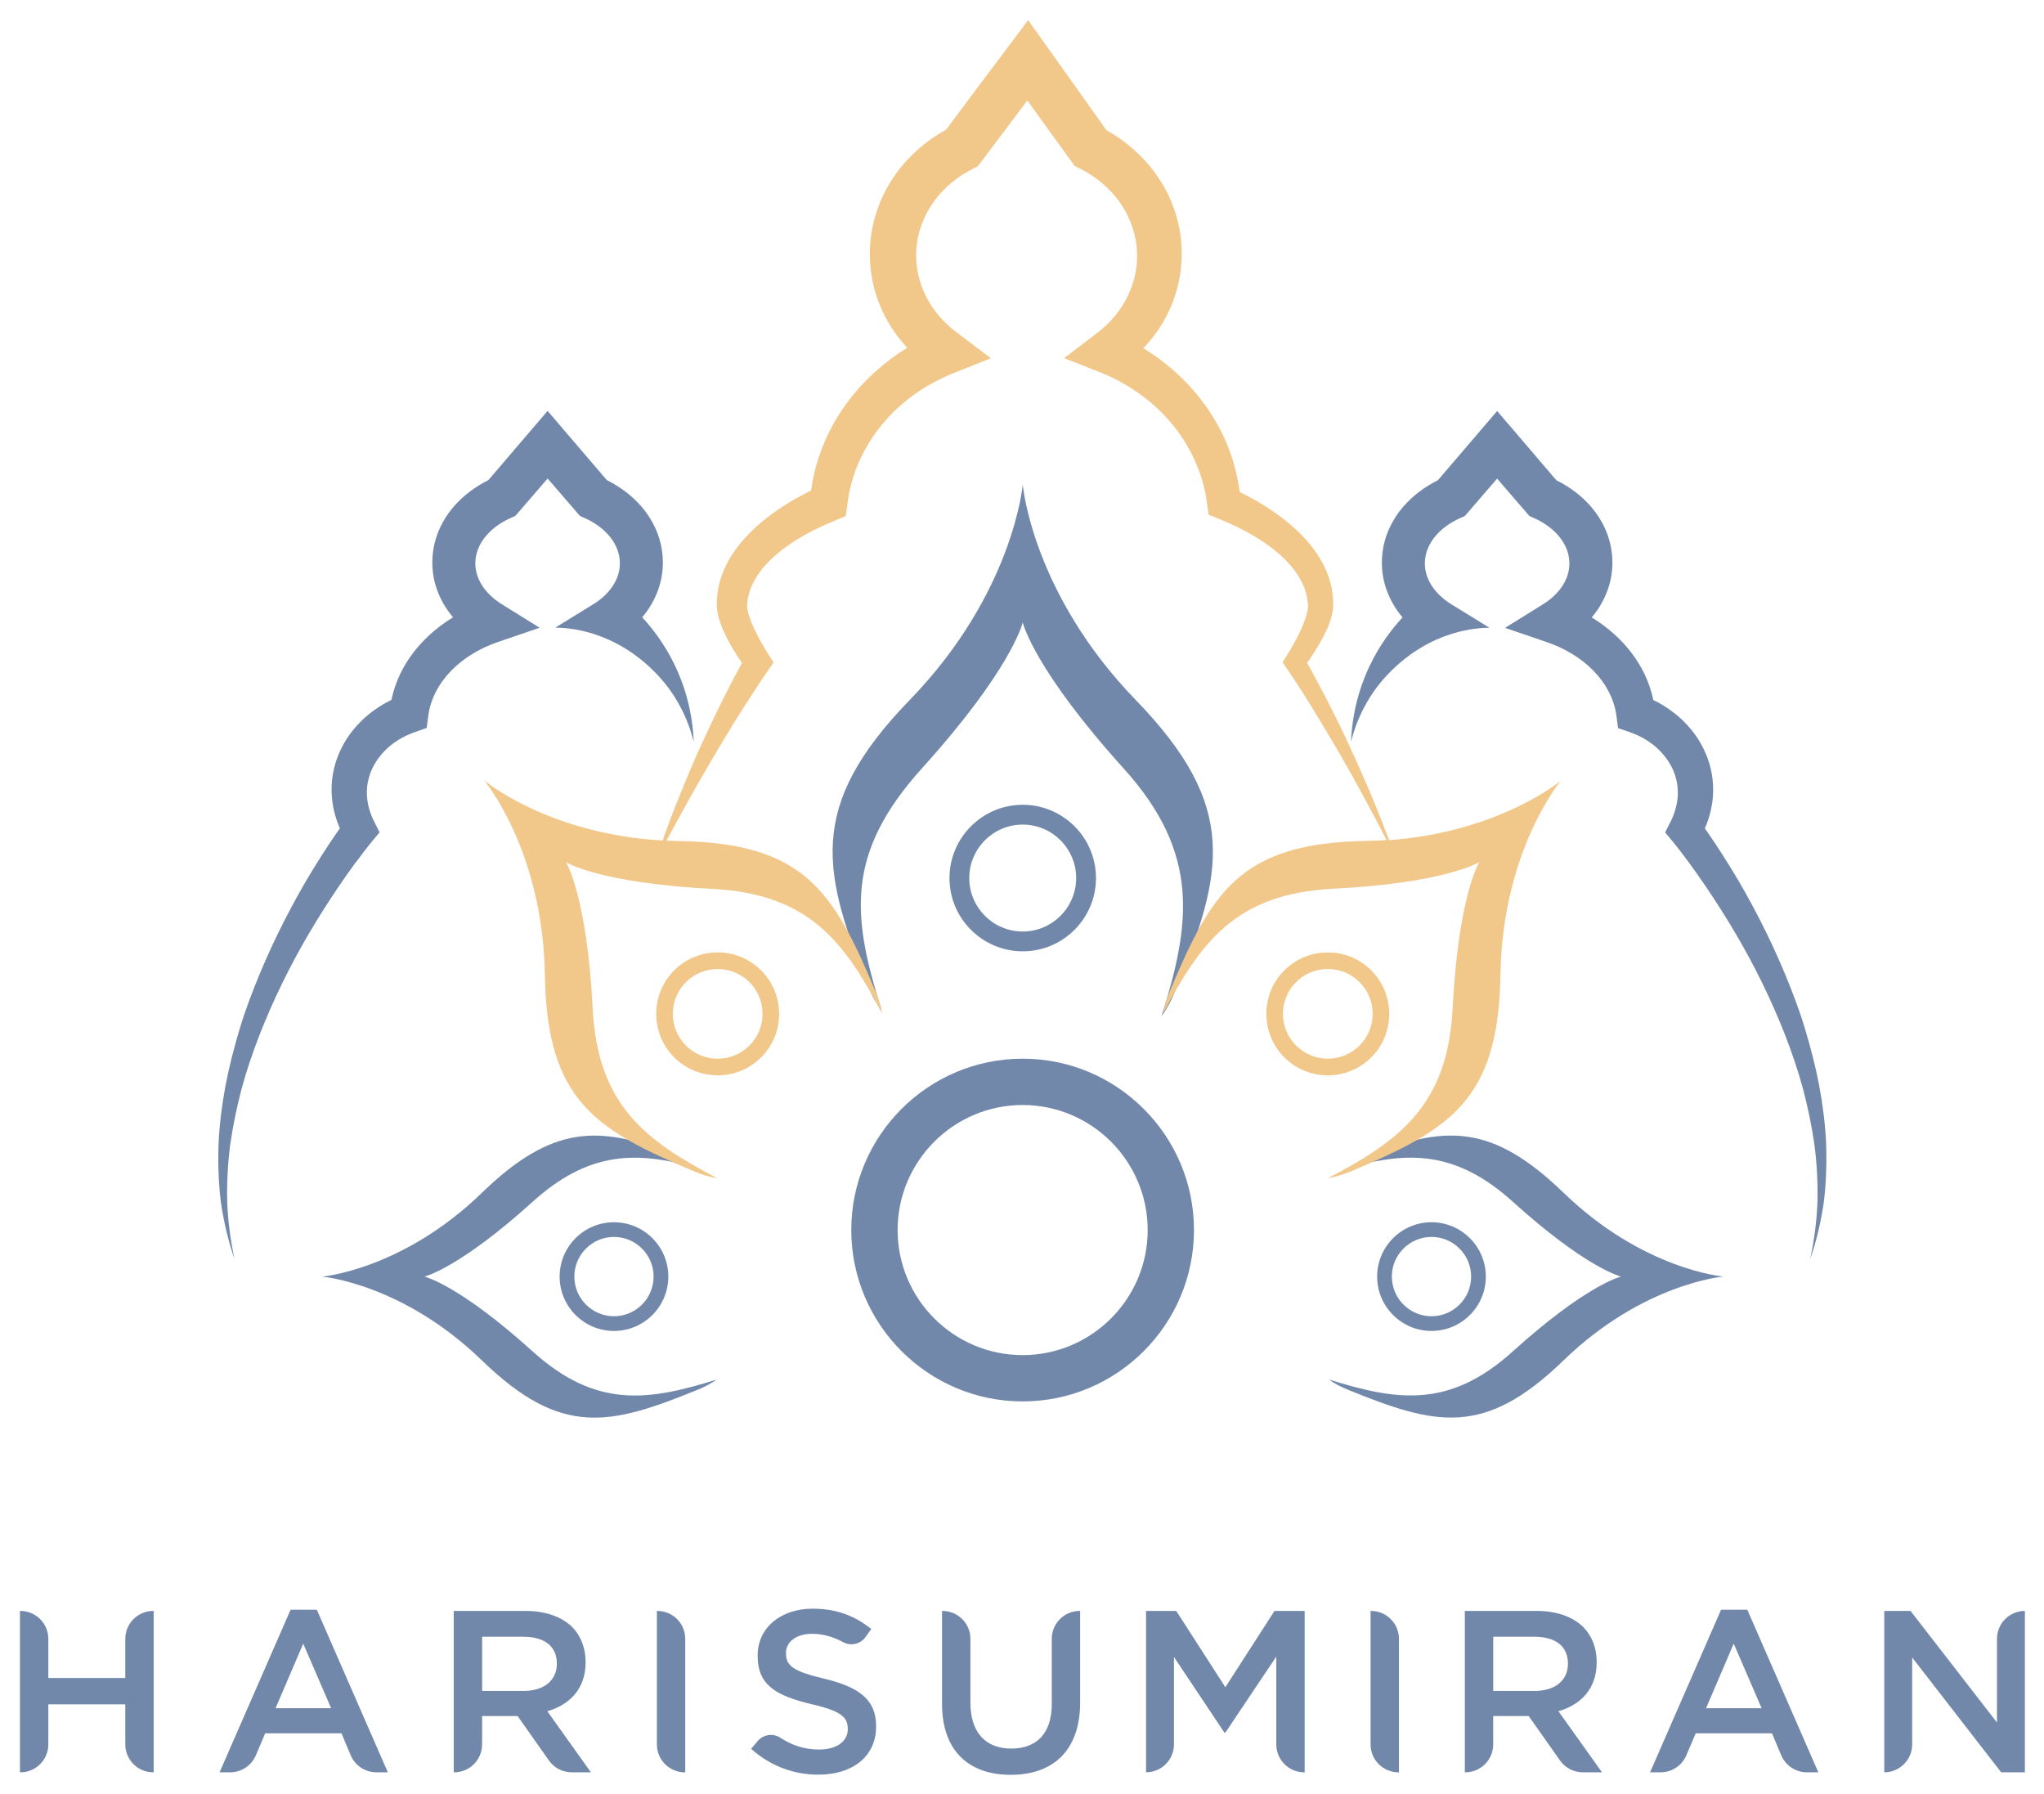
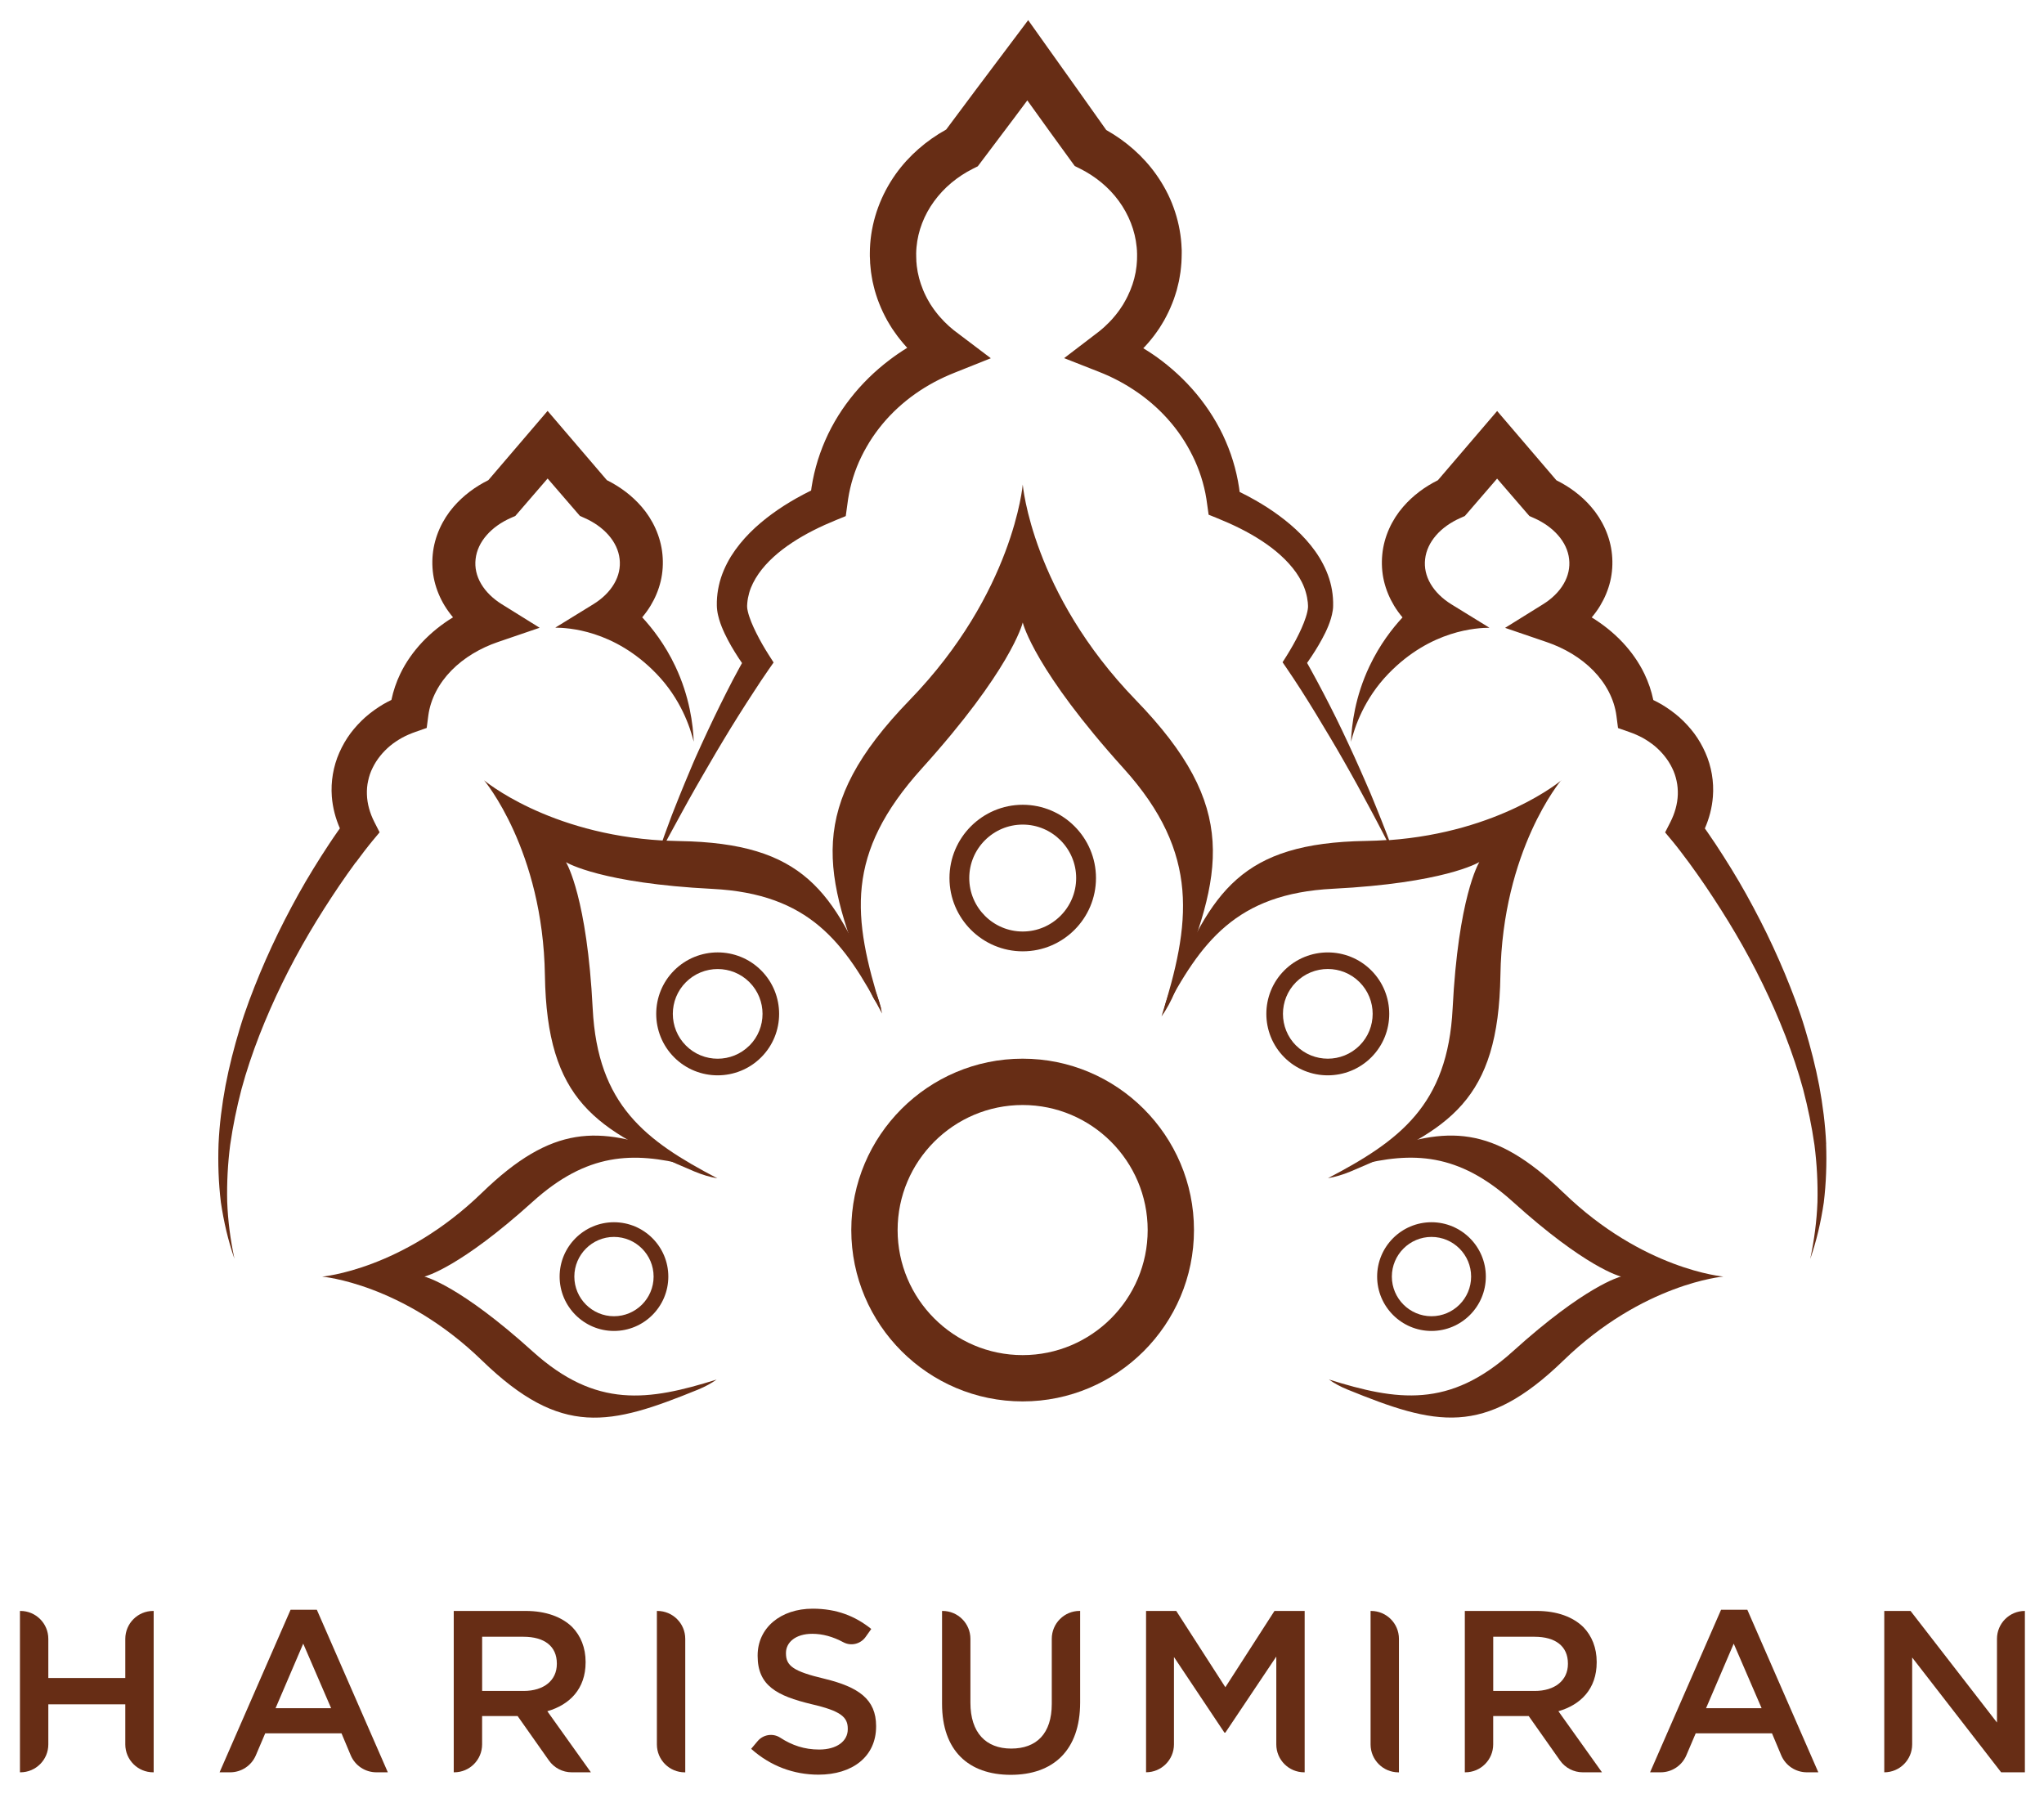
<svg xmlns="http://www.w3.org/2000/svg" viewBox="573.79 329.76 616.79 541.27">
  <defs>
-     <style>.cls-1{fill:#f2c78a;}.cls-2{fill:#7288aa;}</style>
+     <style>.cls-1,.cls-2{fill:#672d15;}</style>
  </defs>
  <g>
    <path class="cls-2" d="M882.38,649.19c-28.51,0-51.71,23.19-51.71,51.7s23.2,51.71,51.71,51.71,51.7-23.19,51.7-51.71-23.19-51.7-51.7-51.7Zm0,89.44c-20.81,0-37.73-16.93-37.73-37.73s16.93-37.73,37.73-37.73,37.73,16.93,37.73,37.73-16.93,37.73-37.73,37.73Z" />
    <path class="cls-2" d="M1022.15,714.94c0-9.04-7.36-16.4-16.4-16.4s-16.4,7.36-16.4,16.4,7.35,16.4,16.4,16.4,16.4-7.35,16.4-16.4Zm-28.36,0c0-6.6,5.37-11.97,11.96-11.97s11.96,5.37,11.96,11.97-5.37,11.96-11.96,11.96-11.96-5.37-11.96-11.96Z" />
    <path class="cls-2" d="M1045.58,689.63c-21.32-20.67-35.27-20.07-56.7-12.11-1,1.39-2.48,2.49-4.11,3.15,1.3-.53-.06,.07-.32,.19-.34,.17-.68,.35-1.01,.52,16.55-4.22,30.46-3.83,46.86,10.98,21.88,19.77,32.2,22.46,32.64,22.57-.44,.11-10.76,2.8-32.64,22.57-19.17,17.32-34.94,14.92-55.51,8.49,1.58,1.12,3.43,2.15,5.61,3.03,26.53,10.8,41.18,14.49,65.18-8.78,24-23.27,48.24-25.31,48.24-25.31h-.01s.02,0,.02,0c0,0-24.24-2.04-48.24-25.31Z" />
    <path class="cls-2" d="M904.51,594.69c0-12.19-9.92-22.11-22.1-22.11s-22.11,9.92-22.11,22.11,9.92,22.11,22.11,22.11,22.1-9.92,22.1-22.11Zm-38.24,0c0-8.89,7.24-16.13,16.13-16.13s16.13,7.24,16.13,16.13-7.24,16.13-16.13,16.13-16.13-7.24-16.13-16.13Z" />
    <path class="cls-2" d="M882.41,475.95v.02s0-.02,0-.02c0,0-2.75,32.68-34.13,65.04-31.37,32.36-26.4,52.12-11.84,87.88,1.19,2.93,1.74,3.19,3.26,5.32-8.66-27.73-11.06-46.75,12.28-72.59,26.65-29.5,30.28-43.42,30.43-44.01,.15,.59,3.78,14.51,30.43,44.01,23.35,25.84,20.12,47.1,11.45,74.84,1.51-2.13,2.89-4.63,4.09-7.56,14.57-35.77,19.53-55.52-11.84-87.88-31.37-32.36-34.13-65.04-34.13-65.04Z" />
    <path class="cls-2" d="M742.66,714.94c0,9.04,7.36,16.4,16.4,16.4s16.4-7.35,16.4-16.4-7.35-16.4-16.4-16.4-16.4,7.36-16.4,16.4Zm28.36,0c0,6.6-5.37,11.96-11.96,11.96s-11.96-5.37-11.96-11.96,5.37-11.97,11.96-11.97,11.96,5.37,11.96,11.97Z" />
    <path class="cls-2" d="M734.51,737.51c-21.88-19.77-32.2-22.46-32.64-22.57,.44-.11,10.76-2.8,32.64-22.57,16.4-14.81,30.3-15.2,46.86-10.98-.34-.18-.67-.35-1.01-.52-.26-.13-1.62-.72-.32-.19-1.62-.66-3.11-1.76-4.11-3.15-21.44-7.96-35.38-8.56-56.7,12.11-24,23.27-48.24,25.31-48.24,25.31h.02s-.01,0-.01,0c0,0,24.24,2.04,48.24,25.31,24,23.27,38.66,19.58,65.18,8.78,2.17-.89,4.02-1.91,5.61-3.03-20.57,6.43-36.34,8.82-55.51-8.49Z" />
    <path class="cls-2" d="M1124.85,674.92c-.27-5.9-1.02-11.77-2.1-17.58-1.11-5.81-2.59-11.54-4.3-17.2-1.69-5.67-3.83-11.19-6.08-16.65-2.28-5.45-4.76-10.82-7.46-16.08-2.7-5.26-5.55-10.44-8.66-15.48-1.55-2.52-3.14-5.02-4.78-7.5-.83-1.23-1.66-2.47-2.51-3.69-.24-.34-.48-.68-.72-1.02,1.31-3,2.17-6.23,2.43-9.6,.35-4.49-.44-9.14-2.27-13.25-.91-2.06-2.03-4.02-3.36-5.81-1.34-1.78-2.85-3.41-4.49-4.88-1.66-1.45-3.44-2.73-5.31-3.85-.83-.49-1.69-.93-2.55-1.35-.57-2.74-1.48-5.4-2.68-7.89-1.7-3.53-3.97-6.71-6.57-9.49-2.79-2.97-5.95-5.47-9.34-7.55,.93-1.1,1.79-2.27,2.55-3.54,1.35-2.24,2.41-4.73,3.04-7.36,.63-2.63,.79-5.38,.53-8.07-.51-5.43-2.93-10.52-6.28-14.38-2.98-3.47-6.62-6.1-10.5-8.03l-12.84-15.01-5.04-5.89-5.04,5.89-12.84,15c-3.88,1.93-7.51,4.57-10.5,8.04-3.35,3.85-5.77,8.95-6.28,14.38-.26,2.7-.1,5.44,.53,8.08,.63,2.63,1.69,5.12,3.04,7.36,.76,1.26,1.62,2.43,2.54,3.53-3.02,3.26-6.85,8.14-9.98,14.75-4.35,9.2-5.36,17.59-5.57,22.78,1.12-4.45,3.92-12.92,11.31-20.56,12.86-13.28,26.84-13.82,30.48-13.85-3.84-2.36-7.68-4.73-11.52-7.09-2.65-1.63-4.85-3.77-6.24-6.14-1.4-2.37-1.96-4.94-1.66-7.5,.28-2.53,1.43-5,3.31-7.16,1.87-2.16,4.43-3.94,7.29-5.21l1.37-.61,.98-1.13,8.77-10.16,8.77,10.16,.98,1.13,1.37,.61c2.86,1.26,5.42,3.05,7.29,5.21,1.89,2.15,3.04,4.62,3.32,7.16,.3,2.56-.26,5.13-1.66,7.51-1.38,2.38-3.59,4.51-6.24,6.15l-11.42,7.1,12.58,4.3c5.33,1.82,10.26,4.73,14.03,8.58,3.77,3.84,6.33,8.6,6.99,13.66l.48,3.69,3.39,1.19c1.4,.49,2.76,1.07,4.05,1.77,1.28,.72,2.49,1.54,3.62,2.45,2.21,1.87,4.05,4.12,5.26,6.63,.63,1.25,1.07,2.57,1.35,3.91,.3,1.35,.41,2.73,.37,4.12-.09,2.79-.9,5.67-2.24,8.3l-1.59,3.12,2.09,2.5c.82,.98,1.73,2.14,2.57,3.24,.86,1.12,1.71,2.25,2.55,3.39,1.68,2.29,3.32,4.62,4.92,6.97,3.19,4.72,6.27,9.53,9.16,14.45,5.79,9.84,10.83,20.12,14.98,30.75,2.05,5.32,3.9,10.73,5.39,16.25,1.44,5.52,2.6,11.12,3.41,16.79,.73,5.68,1.03,11.41,.9,17.17-.21,5.75-.98,11.49-2.18,17.19,1.91-5.49,3.23-11.21,4.09-17.03,.71-5.83,.91-11.73,.7-17.63Z" />
    <path class="cls-2" d="M681.13,590.02c.84-1.14,1.69-2.28,2.55-3.39,.85-1.1,1.76-2.26,2.57-3.24l2.09-2.5-1.59-3.12c-1.34-2.63-2.16-5.51-2.24-8.3-.05-1.4,.06-2.78,.37-4.12,.28-1.35,.72-2.67,1.35-3.91,1.21-2.51,3.05-4.76,5.26-6.63,1.12-.92,2.34-1.73,3.62-2.45,1.29-.7,2.65-1.28,4.05-1.77l3.39-1.19,.48-3.69c.66-5.06,3.22-9.82,6.99-13.66,3.78-3.85,8.7-6.76,14.03-8.58l12.58-4.3-11.42-7.1c-2.64-1.64-4.85-3.77-6.24-6.15-1.4-2.37-1.97-4.94-1.66-7.51,.28-2.53,1.43-5.01,3.32-7.16,1.87-2.16,4.43-3.95,7.29-5.21l1.37-.61,.98-1.13,8.77-10.16,8.77,10.16,.98,1.13,1.37,.61c2.86,1.26,5.41,3.05,7.29,5.21,1.88,2.16,3.03,4.62,3.31,7.16,.3,2.56-.26,5.13-1.66,7.5-1.38,2.38-3.59,4.51-6.24,6.14-3.84,2.36-7.68,4.73-11.52,7.09,3.64,.03,17.63,.57,30.48,13.85,7.39,7.64,10.19,16.11,11.31,20.56-.21-5.19-1.22-13.58-5.57-22.78-3.13-6.61-6.96-11.48-9.98-14.75,.92-1.1,1.78-2.27,2.54-3.53,1.36-2.24,2.41-4.73,3.04-7.36,.63-2.64,.79-5.38,.53-8.08-.52-5.43-2.93-10.53-6.28-14.38-2.99-3.47-6.62-6.1-10.5-8.04l-12.84-15-5.04-5.89-5.04,5.89-12.84,15.01c-3.88,1.93-7.51,4.57-10.5,8.03-3.34,3.86-5.76,8.95-6.28,14.38-.26,2.69-.1,5.44,.53,8.07,.63,2.63,1.68,5.12,3.04,7.36,.77,1.26,1.63,2.44,2.55,3.54-3.39,2.08-6.55,4.58-9.34,7.55-2.6,2.78-4.88,5.96-6.57,9.49-1.2,2.49-2.11,5.15-2.68,7.89-.87,.42-1.72,.86-2.55,1.35-1.87,1.12-3.65,2.4-5.31,3.85-1.64,1.47-3.15,3.1-4.49,4.88-1.33,1.79-2.45,3.75-3.36,5.81-1.83,4.12-2.61,8.77-2.27,13.25,.26,3.37,1.12,6.6,2.43,9.6-.24,.34-.48,.67-.72,1.02-.86,1.22-1.69,2.46-2.51,3.69-1.64,2.47-3.23,4.97-4.78,7.5-3.11,5.04-5.96,10.22-8.66,15.48-2.7,5.26-5.18,10.63-7.46,16.08-2.25,5.46-4.39,10.98-6.08,16.65-1.71,5.66-3.19,11.39-4.3,17.2-1.08,5.81-1.83,11.69-2.1,17.58-.21,5.9-.01,11.8,.7,17.63,.86,5.82,2.18,11.53,4.09,17.03-1.21-5.7-1.97-11.43-2.18-17.19-.13-5.76,.17-11.49,.9-17.17,.81-5.67,1.97-11.27,3.41-16.79,1.49-5.51,3.33-10.93,5.39-16.25,4.16-10.63,9.19-20.91,14.98-30.75,2.89-4.92,5.97-9.73,9.16-14.45,1.6-2.35,3.24-4.68,4.92-6.97Z" />
  </g>
  <g>
    <path class="cls-2" d="M579.81,815.82h.14c4.65,0,8.42,3.77,8.42,8.42v11.82h23.23v-11.82c0-4.65,3.77-8.42,8.42-8.42h.14v48.69h-.14c-4.65,0-8.42-3.77-8.42-8.42v-12.1h-23.23v12.1c0,4.65-3.77,8.42-8.42,8.42h-.14v-48.69Z" />
    <path class="cls-2" d="M661.47,815.47h7.93l21.42,49.04h-3.45c-3.39,0-6.45-2.03-7.76-5.16l-2.77-6.6h-23.02l-2.83,6.64c-1.32,3.1-4.37,5.12-7.74,5.12h-3.2l21.42-49.04Zm12.24,29.7l-8.42-19.48-8.35,19.48h16.76Z" />
    <path class="cls-2" d="M710.72,815.82h21.7c6.12,0,10.92,1.81,14.05,4.87,2.57,2.64,4.03,6.26,4.03,10.5v.14c0,8-4.8,12.8-11.55,14.75l13.15,18.43h-5.79c-2.74,0-5.3-1.33-6.88-3.57l-9.45-13.41h-10.71v8.56c0,4.65-3.77,8.42-8.42,8.42h-.14v-48.69Zm21.08,24.14c6.12,0,10.02-3.2,10.02-8.14v-.14c0-5.22-3.76-8.07-10.09-8.07h-12.45v16.35h12.52Z" />
    <path class="cls-2" d="M772.01,815.82h.14c4.65,0,8.42,3.77,8.42,8.42v40.28h-.14c-4.65,0-8.42-3.77-8.42-8.42v-40.28Z" />
    <path class="cls-2" d="M800.46,857.42l1.95-2.32c1.69-2.01,4.62-2.47,6.82-1.04,3.55,2.31,7.3,3.58,11.75,3.58,5.29,0,8.63-2.5,8.63-6.12v-.14c0-3.48-1.95-5.36-10.99-7.44-10.36-2.5-16.21-5.56-16.21-14.54v-.14c0-8.35,6.96-14.12,16.62-14.12,7.1,0,12.73,2.16,17.67,6.12l-1.71,2.41c-1.52,2.14-4.4,2.84-6.71,1.6-3.11-1.67-6.23-2.55-9.39-2.55-5.01,0-7.93,2.57-7.93,5.77v.14c0,3.76,2.23,5.43,11.62,7.65,10.29,2.5,15.58,6.19,15.58,14.26v.14c0,9.11-7.16,14.54-17.39,14.54-7.44,0-14.47-2.57-20.31-7.79Z" />
    <path class="cls-2" d="M858.06,843.85v-28.03h.14c4.65,0,8.42,3.77,8.42,8.42v19.27c0,9.04,4.66,13.84,12.31,13.84s12.24-4.52,12.24-13.5v-19.62c0-4.65,3.77-8.42,8.42-8.42h.14v27.62c0,14.54-8.21,21.84-20.94,21.84s-20.73-7.3-20.73-21.42Z" />
    <path class="cls-2" d="M919.62,815.82h9.11l14.82,23.02,14.82-23.02h9.11v48.69h-.14c-4.65,0-8.42-3.77-8.42-8.42v-26.5l-15.37,22.95h-.28l-15.23-22.82v26.36c0,4.65-3.77,8.42-8.42,8.42h0v-48.69Z" />
    <path class="cls-2" d="M987.37,815.82h.14c4.65,0,8.42,3.77,8.42,8.42v40.28h-.14c-4.65,0-8.42-3.77-8.42-8.42v-40.28Z" />
    <path class="cls-2" d="M1015.82,815.82h21.7c6.12,0,10.92,1.81,14.05,4.87,2.57,2.64,4.03,6.26,4.03,10.5v.14c0,8-4.8,12.8-11.55,14.75l13.15,18.43h-5.79c-2.74,0-5.3-1.33-6.88-3.57l-9.45-13.41h-10.71v8.56c0,4.65-3.77,8.42-8.42,8.42h-.14v-48.69Zm21.08,24.14c6.12,0,10.02-3.2,10.02-8.14v-.14c0-5.22-3.76-8.07-10.09-8.07h-12.45v16.35h12.52Z" />
    <path class="cls-2" d="M1093.13,815.47h7.93l21.42,49.04h-3.45c-3.39,0-6.45-2.03-7.76-5.16l-2.77-6.6h-23.02l-2.83,6.64c-1.32,3.1-4.37,5.12-7.74,5.12h-3.2l21.42-49.04Zm12.24,29.7l-8.42-19.48-8.35,19.48h16.76Z" />
    <path class="cls-2" d="M1142.38,815.82h7.93l26.08,33.67v-25.25c0-4.65,3.77-8.42,8.42-8.42h0v48.69h-7.16l-26.85-34.64v26.22c0,4.65-3.77,8.42-8.42,8.42h0v-48.69Z" />
  </g>
  <g>
    <path class="cls-1" d="M987.58,622.55c-7.23-7.23-19-7.23-26.24,0-7.23,7.23-7.23,19,0,26.24s19,7.23,26.24,0c7.23-7.23,7.23-19,0-26.24Zm-22.69,22.69c-5.28-5.28-5.28-13.87,0-19.15,5.28-5.28,13.87-5.28,19.15,0s5.28,13.87,0,19.14c-5.28,5.28-13.87,5.28-19.14,0Z" />
    <path class="cls-1" d="M1044.93,565.2s-18.49,15.61-51.97,18.05c-.29-.78-.58-1.57-.89-2.35-1.02-2.59-2.01-5.19-3.08-7.76l-1.58-3.86-1.66-3.83-1.68-3.82-1.71-3.81c-2.32-5.07-4.69-10.12-7.24-15.09-1.26-2.49-2.56-4.96-3.88-7.43l-2.01-3.69c-.34-.61-.68-1.22-1.02-1.83,.43-.61,.85-1.22,1.27-1.85,.77-1.15,1.51-2.33,2.22-3.54,.71-1.21,1.39-2.46,2.03-3.76,.63-1.32,1.21-2.68,1.67-4.22,.23-.76,.42-1.59,.56-2.48,.03-.23,.06-.45,.08-.69l.02-.37v-.18s.01-.09,.01-.09v-.05s0-.15,0-.15v-1c-.04-1.68-.24-3.25-.58-4.79-.67-3.1-1.96-5.98-3.54-8.59-1.59-2.6-3.51-4.92-5.57-7.01-2.07-2.09-4.29-3.96-6.6-5.66-2.31-1.71-4.7-3.24-7.16-4.64-1.56-.9-3.15-1.73-4.76-2.52l-.17-1.28-.35-2.06-.43-2.05-.5-2.03-.58-2.01-.65-1.99-.73-1.96c-.51-1.3-1.07-2.58-1.66-3.84-.6-1.26-1.26-2.49-1.95-3.71-1.39-2.42-2.94-4.74-4.65-6.95-3.41-4.41-7.42-8.34-11.85-11.71-1.78-1.36-3.64-2.61-5.56-3.77,.21-.22,.42-.42,.62-.64,.61-.69,1.24-1.36,1.8-2.09,.58-.72,1.15-1.44,1.67-2.21l.79-1.14,.73-1.18c.51-.78,.94-1.6,1.37-2.43,.87-1.65,1.6-3.37,2.25-5.13,.32-.88,.57-1.79,.86-2.68,.24-.91,.45-1.82,.67-2.74,.16-.93,.34-1.85,.47-2.78,.1-.93,.23-1.87,.28-2.81,.03-.96,.1-1.84,.09-2.86v-.59s0-.3,0-.3l-.02-.38c-.02-.5-.04-1.04-.08-1.51-.26-3.76-1.08-7.49-2.37-11.03-1.28-3.55-3.08-6.88-5.24-9.93-3.96-5.58-9.19-10.11-15.06-13.41-5.92-8.41-11.92-16.77-17.88-25.16l-5.68-7.99-5.91,7.86-9.91,13.18-8.93,11.97c-5.93,3.29-11.22,7.83-15.23,13.44-2.17,3.06-3.96,6.41-5.27,9.97-1.31,3.55-2.14,7.3-2.42,11.07-.07,.94-.11,1.89-.11,2.84v.35s0,.4,0,.4v.15s.03,.59,.03,.59l.05,1.18v.29s.04,.38,.04,.38l.07,.77,.16,1.53c.13,.97,.31,1.88,.47,2.82,.22,.92,.42,1.85,.67,2.76,.28,.9,.53,1.82,.86,2.7,.65,1.77,1.39,3.51,2.26,5.17,.44,.83,.87,1.66,1.38,2.45l.74,1.19,.8,1.15c.52,.77,1.09,1.51,1.67,2.23,.56,.74,1.19,1.42,1.8,2.12,.09,.1,.19,.2,.29,.3-1.8,1.1-3.54,2.29-5.22,3.56-4.47,3.37-8.52,7.31-11.97,11.74-1.73,2.21-3.31,4.55-4.71,6.98-.7,1.22-1.36,2.47-1.97,3.73-.61,1.27-1.17,2.56-1.69,3.87l-.74,1.98-.67,2-.59,2.03-.52,2.05-.44,2.07-.36,2.08-.13,.97c-1.52,.75-3.03,1.54-4.52,2.38-2.47,1.4-4.9,2.94-7.24,4.65-4.66,3.42-9.08,7.52-12.41,12.82-1.62,2.66-2.96,5.61-3.66,8.8-.36,1.59-.57,3.22-.62,4.86,0,.85-.04,1.52,.11,2.69,.03,.31,.08,.53,.12,.75,.04,.22,.08,.46,.14,.66,.1,.43,.21,.85,.32,1.24,.47,1.6,1.06,2.99,1.69,4.34,.64,1.34,1.31,2.61,2.02,3.84,.72,1.23,1.46,2.42,2.23,3.6,.32,.49,.64,.96,.97,1.43-.26,.46-.51,.92-.77,1.39l-2.04,3.79c-1.32,2.54-2.61,5.09-3.87,7.65-1.27,2.56-2.49,5.13-3.7,7.71-1.21,2.58-2.39,5.17-3.56,7.77-.59,1.3-1.12,2.62-1.68,3.93l-1.65,3.94c-1.08,2.63-2.16,5.26-3.19,7.91-.52,1.32-1.05,2.64-1.52,3.98l-1.47,4c-.18,.49-.35,.98-.52,1.47-34.67-1.97-53.86-18.16-53.86-18.16h.01s-.01,0-.01,0c0,0,17.76,21.03,18.35,58.85,.59,37.82,15.26,46.6,45.13,59.18,2.45,1.03,4.75,1.69,6.91,2.06-21.6-11.32-36.13-22.01-37.62-51.21-1.69-33.32-7.79-43.74-8.06-44.18,.44,.27,10.85,6.37,44.17,8.06,29.19,1.48,39.89,16.01,51.2,37.61-.37-2.16-1.03-4.46-2.06-6.91-12.58-29.87-21.35-44.54-59.18-45.13-1.29-.02-2.55-.06-3.8-.12l.53-1,4.07-7.46c1.35-2.49,2.73-4.95,4.13-7.41,1.39-2.46,2.83-4.89,4.24-7.33,1.41-2.44,2.84-4.87,4.3-7.28,1.45-2.41,2.92-4.82,4.42-7.19,1.49-2.39,3.02-4.74,4.55-7.09l2.3-3.51c.77-1.16,1.56-2.33,2.33-3.42l1.45-2.07-1.54-2.41c-.63-.98-1.31-2.12-1.93-3.2-.62-1.1-1.22-2.21-1.77-3.32-.55-1.11-1.07-2.22-1.51-3.32-.43-1.09-.81-2.18-1.03-3.16-.06-.25-.1-.48-.14-.7-.03-.12-.03-.21-.04-.32-.01-.11-.03-.22-.02-.24v-.06s-.01-.02-.01-.13v-.25s0-.13,0-.13v-.06s0-.03,0-.03v-.02c0,.07,0-.18,0,.15l.05-.77c.09-1.02,.29-2.03,.57-3.03,.56-1.99,1.56-3.91,2.8-5.72,2.53-3.64,6.16-6.81,10.21-9.47,4.06-2.68,8.55-4.88,13.2-6.78l2.93-1.2,.48-3.47,.23-1.67,.29-1.66,.35-1.64,.41-1.63,.47-1.61,.53-1.59,.59-1.57,.65-1.55c.46-1.02,.95-2.03,1.47-3.02,.53-.98,1.09-1.95,1.67-2.91,1.18-1.9,2.5-3.72,3.93-5.45,2.87-3.45,6.21-6.51,9.89-9.11,1.84-1.3,3.77-2.48,5.75-3.55,.99-.53,2-1.03,3.03-1.51,1.03-.47,2.07-.91,3.11-1.33l10.93-4.36-9.64-7.29-1.57-1.19c-.49-.43-1.01-.83-1.49-1.27-.96-.88-1.88-1.8-2.72-2.78-.41-.49-.85-.97-1.22-1.5-.39-.51-.78-1.02-1.12-1.56l-.53-.8-.48-.83c-.34-.54-.61-1.11-.9-1.68-.57-1.13-1.03-2.31-1.44-3.49-.21-.59-.35-1.2-.54-1.8l-.42-1.83-.28-1.83-.07-.81-.04-.41-.02-.21v-.29s-.04-1.18-.04-1.18v-.55s-.01-.01-.01-.01v-.06s0-.24,0-.24c0-.63,.05-1.25,.1-1.87,.44-4.97,2.31-9.77,5.3-13.86,1.49-2.05,3.25-3.93,5.22-5.58,1.97-1.65,4.15-3.07,6.47-4.24l1.5-.75,1.02-1.35,9.92-13.17,4.01-5.37c4.4,6.13,8.8,12.26,13.25,18.35l1.06,1.45,1.51,.75c4.66,2.31,8.79,5.68,11.79,9.8,3,4.12,4.92,8.93,5.39,13.94l.07,.85,.02,.21v.29s.03,.59,.03,.59c.02,.54-.02,1.24-.02,1.85-.02,.63-.1,1.26-.14,1.89-.08,.62-.19,1.24-.27,1.87l-.41,1.85c-.19,.6-.33,1.22-.54,1.82-.41,1.2-.88,2.38-1.45,3.53-.29,.57-.57,1.15-.9,1.7l-.48,.84-.53,.81c-.34,.55-.73,1.07-1.12,1.59-.37,.53-.81,1.02-1.23,1.52-.84,1-1.77,1.93-2.74,2.82-.48,.45-1,.86-1.5,1.29l-1.58,1.21-9.1,6.95,10.31,4.05c1.06,.42,2.11,.85,3.14,1.32,1.03,.48,2.05,.98,3.05,1.51,2.01,1.07,3.94,2.27,5.8,3.56,3.72,2.6,7.11,5.68,10.02,9.15,1.46,1.74,2.79,3.57,3.99,5.49,.6,.96,1.16,1.94,1.7,2.94,.53,1,1.03,2.01,1.5,3.04l.66,1.56,.61,1.58,.55,1.61,.49,1.63,.43,1.65,.37,1.66,.3,1.68,.24,1.69,.44,3.12,2.6,1.05c4.68,1.89,9.23,4.09,13.34,6.78,4.11,2.68,7.82,5.89,10.45,9.61,1.3,1.87,2.34,3.85,2.93,5.94,.31,1.04,.51,2.12,.61,3.09l.06,.97v.18c0,.09,0,.2,0,.3-.03,.42-.1,.91-.22,1.43-.23,1.03-.62,2.16-1.05,3.28-.44,1.13-.95,2.26-1.51,3.4-.55,1.13-1.15,2.26-1.78,3.37-.62,1.1-1.3,2.24-1.94,3.26l-1.18,1.86,1.1,1.6c.75,1.09,1.53,2.25,2.28,3.39l2.25,3.46c1.48,2.32,2.95,4.66,4.38,7.02l4.27,7.1c1.42,2.37,2.81,4.77,4.18,7.17l2.04,3.61,2.02,3.63,3.96,7.31c1.33,2.44,2.59,4.9,3.88,7.36l1.02,2c-2,.13-4.04,.23-6.14,.26-37.82,.59-46.6,15.26-59.18,45.13-1.03,2.45-1.69,4.74-2.06,6.91,11.32-21.6,22.01-36.13,51.2-37.61,33.32-1.69,43.74-7.79,44.18-8.06-.27,.44-6.37,10.85-8.06,44.18-1.48,29.19-16.01,39.89-37.62,51.21,2.16-.37,4.46-1.03,6.91-2.06,29.87-12.58,44.54-21.35,45.13-59.18,.59-37.82,18.35-58.85,18.35-58.85h-.01s.01,0,.01,0Z" />
    <path class="cls-1" d="M777.23,622.55c-7.23,7.23-7.23,19,0,26.24s19,7.23,26.24,0,7.23-19,0-26.24-19-7.23-26.24,0Zm22.69,22.69c-5.28,5.28-13.87,5.28-19.14,0-5.28-5.28-5.28-13.87,0-19.14s13.87-5.28,19.15,0,5.28,13.87,0,19.15Z" />
  </g>
</svg>
